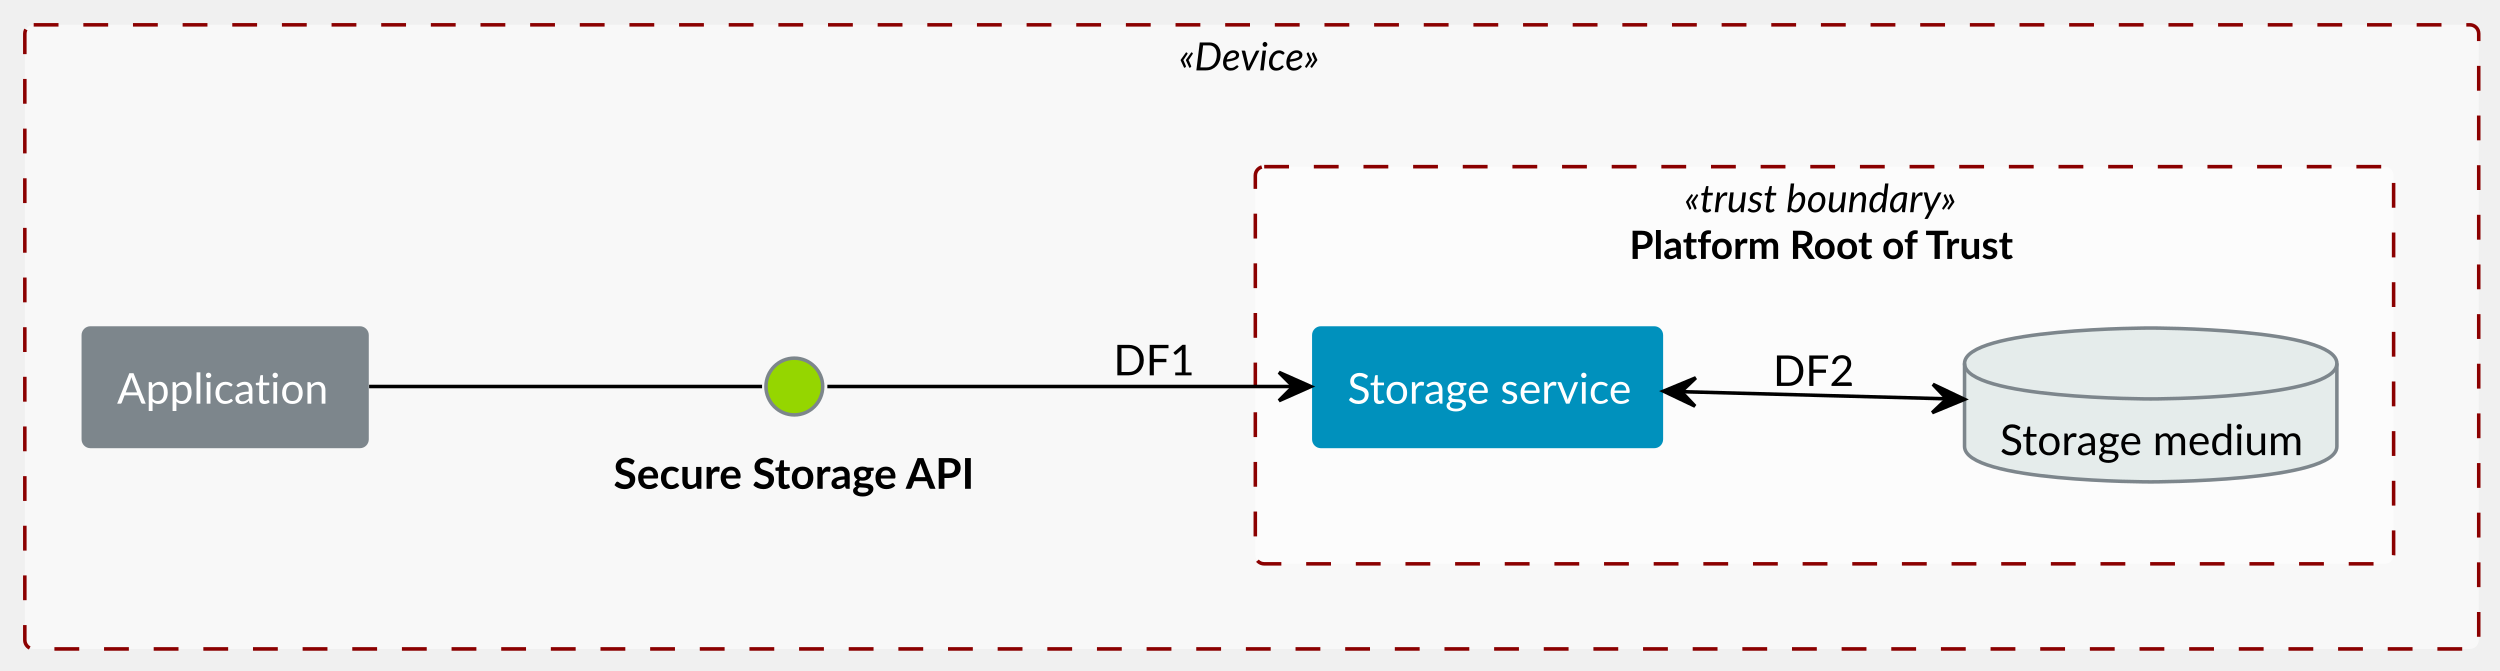
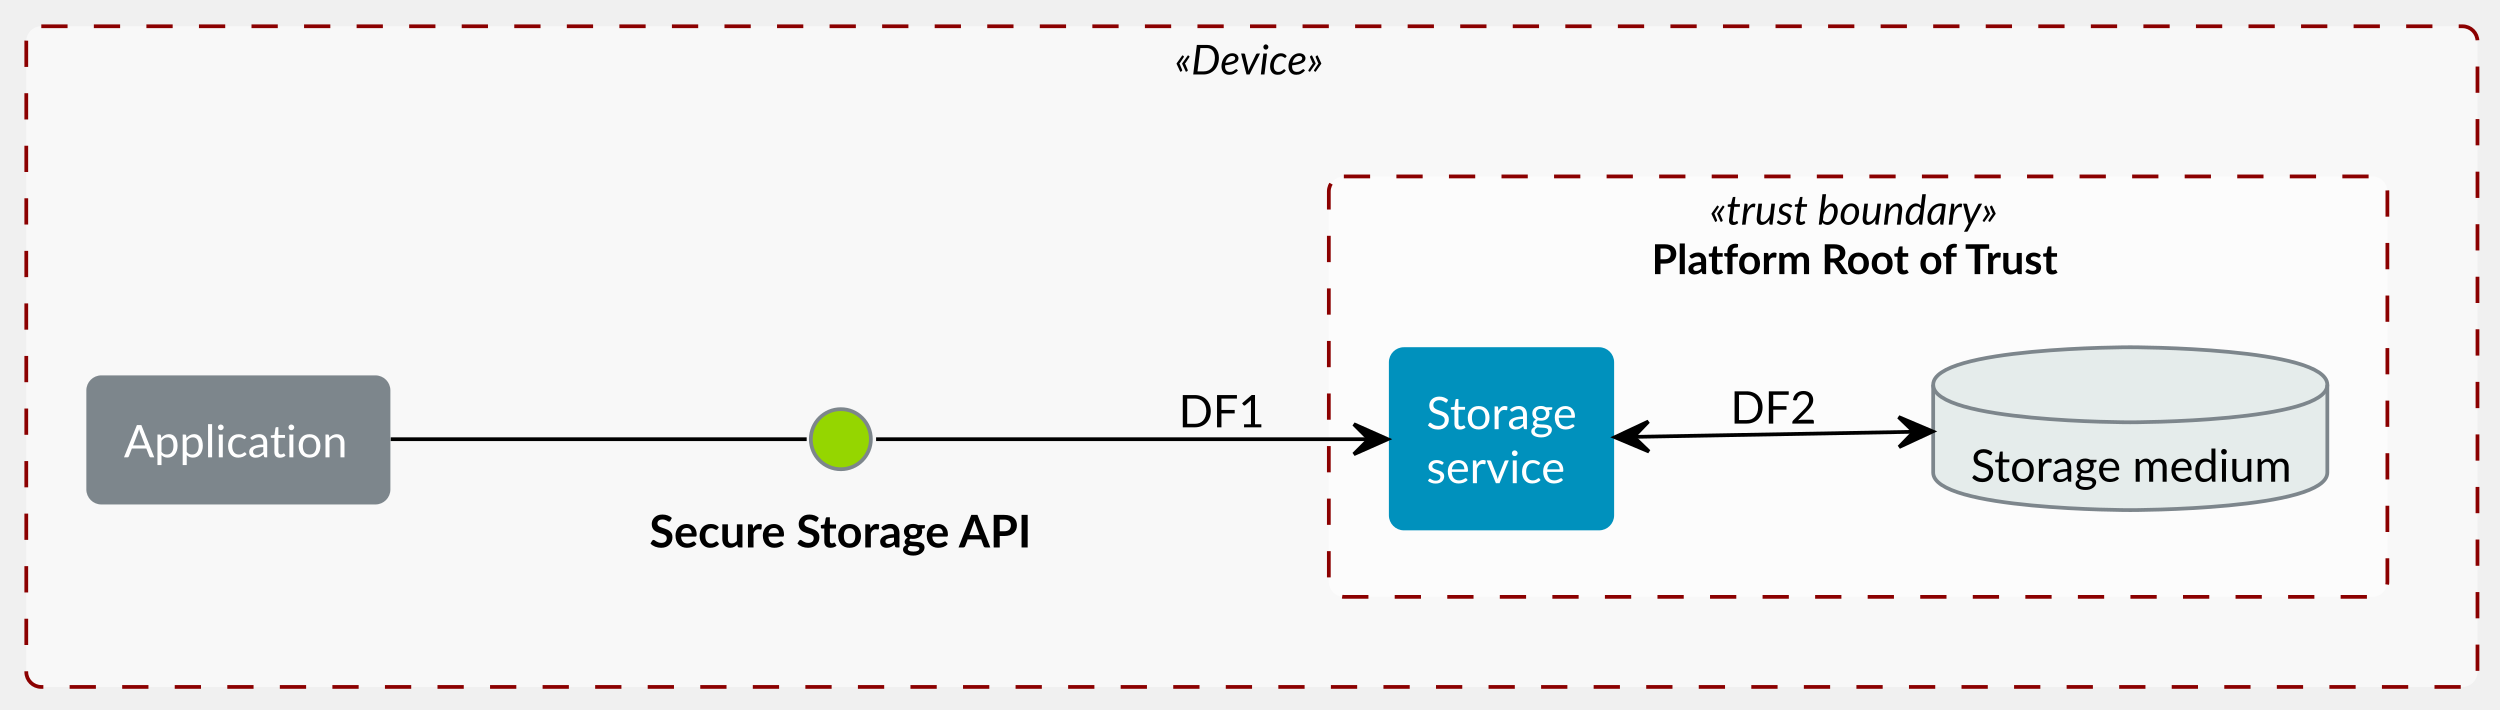
- <svg xmlns="http://www.w3.org/2000/svg" contentStyleType="text/css" height="189px" preserveAspectRatio="none" style="width:705px;height:189px;background:#FFFFFF55;" version="1.1" viewBox="0 0 705 189" width="705px" zoomAndPan="magnify">
+ <svg xmlns="http://www.w3.org/2000/svg" contentStyleType="text/css" height="189px" preserveAspectRatio="none" style="width:666px;height:189px;background:#FFFFFF55;" version="1.1" viewBox="0 0 666 189" width="666px" zoomAndPan="magnify">
  <defs />
  <g>
    <g id="cluster_##2">
-       <rect fill="#FFFFFF" fill-opacity="0.565" height="176" rx="2.5" ry="2.5" style="stroke:#8B0000;stroke-width:1.0;stroke-dasharray:7.0,7.0;" width="692" x="7" y="7" />
-       <text fill="#000000" font-family="Lato,sans-serif" font-size="11" font-style="italic" lengthAdjust="spacing" textLength="41" x="332.5" y="19.843">«Device»</text>
+       <rect fill="#FFFFFF" fill-opacity="0.565" height="176" rx="4" ry="4" style="stroke:#8B0000;stroke-width:1.0;stroke-dasharray:7.0,7.0;" width="653" x="7" y="7" />
+       <text fill="#000000" font-family="Lato,sans-serif" font-size="11" font-style="italic" lengthAdjust="spacing" textLength="41" x="313" y="19.843">«Device»</text>
    </g>
    <g id="cluster_Platform Root of Trust">
-       <rect fill="#FFFFFF" fill-opacity="0.565" height="112" rx="2.5" ry="2.5" style="stroke:#8B0000;stroke-width:1.0;stroke-dasharray:7.0,7.0;" width="321" x="354" y="47" />
-       <text fill="#000000" font-family="Lato,sans-serif" font-size="11" font-style="italic" lengthAdjust="spacing" textLength="79" x="475" y="59.843">«trust boundary»</text>
-       <text fill="#000000" font-family="Lato,sans-serif" font-size="11" font-weight="bold" lengthAdjust="spacing" textLength="110" x="459.5" y="73.027">Platform Root of Trust</text>
+       <rect fill="#FFFFFF" fill-opacity="0.565" height="112" rx="4" ry="4" style="stroke:#8B0000;stroke-width:1.0;stroke-dasharray:7.0,7.0;" width="282" x="354" y="47" />
+       <text fill="#000000" font-family="Lato,sans-serif" font-size="11" font-style="italic" lengthAdjust="spacing" textLength="79" x="455.5" y="59.843">«trust boundary»</text>
+       <text fill="#000000" font-family="Lato,sans-serif" font-size="11" font-weight="bold" lengthAdjust="spacing" textLength="110" x="440" y="73.027">Platform Root of Trust</text>
    </g>
    <g id="elem_caller">
-       <rect fill="#7D868C" height="34.392" rx="2.5" ry="2.5" style="stroke:#000000;stroke-width:0.0;" width="81" x="23" y="92" />
-       <text fill="#FFFFFF" font-family="Lato,sans-serif" font-size="12" lengthAdjust="spacing" textLength="61" x="33" y="113.838">Application</text>
+       <rect fill="#7D868C" height="34.392" rx="4" ry="4" style="stroke:#000000;stroke-width:0.0;" width="81" x="23" y="100" />
+       <text fill="#FFFFFF" font-family="Lato,sans-serif" font-size="12" lengthAdjust="spacing" textLength="61" x="33" y="121.838">Application</text>
    </g>
    <g id="elem_api">
-       <ellipse cx="224" cy="109" fill="#95D600" rx="8" ry="8" style="stroke:#7D868C;stroke-width:1.0;" />
-       <text fill="#000000" font-family="Lato,sans-serif" font-size="12" font-weight="bold" lengthAdjust="spacing" textLength="102" x="173" y="137.838">Secure Storage API</text>
+       <ellipse cx="224" cy="117" fill="#95D600" rx="8" ry="8" style="stroke:#7D868C;stroke-width:1.0;" />
+       <text fill="#000000" font-family="Lato,sans-serif" font-size="12" font-weight="bold" lengthAdjust="spacing" textLength="102" x="173" y="145.838">Secure Storage API</text>
    </g>
    <g id="elem_service">
-       <rect fill="#0091BD" height="34.392" rx="2.5" ry="2.5" style="stroke:#000000;stroke-width:0.0;" width="99" x="370" y="92" />
-       <text fill="#FFFFFF" font-family="Lato,sans-serif" font-size="12" lengthAdjust="spacing" textLength="79" x="380" y="113.838">Storage service</text>
+       <rect fill="#0091BD" height="48.784" rx="4" ry="4" style="stroke:#000000;stroke-width:0.0;" width="60" x="370" y="92.5" />
+       <text fill="#FFFFFF" font-family="Lato,sans-serif" font-size="12" lengthAdjust="spacing" textLength="40" x="380" y="114.338">Storage</text>
+       <text fill="#FFFFFF" font-family="Lato,sans-serif" font-size="12" lengthAdjust="spacing" textLength="37" x="380" y="128.73">service</text>
    </g>
    <g id="elem_store">
-       <path d="M554,102.5 C554,92.5 606.5,92.5 606.5,92.5 C606.5,92.5 659,92.5 659,102.5 L659,125.892 C659,135.892 606.5,135.892 606.5,135.892 C606.5,135.892 554,135.892 554,125.892 L554,102.5 " fill="#E5ECEB" style="stroke:#7D868C;stroke-width:1.0;" />
-       <path d="M554,102.5 C554,112.5 606.5,112.5 606.5,112.5 C606.5,112.5 659,112.5 659,102.5 " fill="none" style="stroke:#7D868C;stroke-width:1.0;" />
-       <text fill="#000000" font-family="Lato,sans-serif" font-size="12" lengthAdjust="spacing" textLength="85" x="564" y="128.338">Storage medium</text>
+       <path d="M515,102.5 C515,92.5 567.5,92.5 567.5,92.5 C567.5,92.5 620,92.5 620,102.5 L620,125.892 C620,135.892 567.5,135.892 567.5,135.892 C567.5,135.892 515,135.892 515,125.892 L515,102.5 " fill="#E5ECEB" style="stroke:#7D868C;stroke-width:1.0;" />
+       <path d="M515,102.5 C515,112.5 567.5,112.5 567.5,112.5 C567.5,112.5 620,112.5 620,102.5 " fill="none" style="stroke:#7D868C;stroke-width:1.0;" />
+       <text fill="#000000" font-family="Lato,sans-serif" font-size="12" lengthAdjust="spacing" textLength="85" x="525" y="128.338">Storage medium</text>
    </g>
    <g id="link_caller_api">
-       <path d="M104.09,109 C141.5,109 194.8,109 214.9,109 " fill="none" id="caller-api" style="stroke:#000000;stroke-width:1.0;" />
+       <path d="M104.09,117 C141.5,117 194.8,117 214.9,117 " fill="none" id="caller-api" style="stroke:#000000;stroke-width:1.0;" />
    </g>
    <g id="link_api_service">
-       <path d="M233.31,109 C255.6,109 318.13,109 364.4,109 " fill="none" id="api-to-service" style="stroke:#000000;stroke-width:1.0;" />
-       <polygon fill="#000000" points="369.67,109,360.67,105,364.67,109,360.67,113,369.67,109" style="stroke:#000000;stroke-width:1.0;" />
-       <text fill="#000000" font-family="Lato,sans-serif" font-size="12" lengthAdjust="spacing" textLength="23" x="314" y="105.838">DF1</text>
+       <path d="M233.39,117 C256.7,117 323.21,117 364.51,117 " fill="none" id="api-to-service" style="stroke:#000000;stroke-width:1.0;" />
+       <polygon fill="#000000" points="369.66,117,360.66,113,364.66,117,360.66,121,369.66,117" style="stroke:#000000;stroke-width:1.0;" />
+       <text fill="#000000" font-family="Lato,sans-serif" font-size="12" lengthAdjust="spacing" textLength="23" x="314" y="113.838">DF1</text>
    </g>
    <g id="link_service_store">
-       <path d="M474.39,110.46 C497.81,111.09 525.27,111.83 548.98,112.47 " fill="none" id="service-store" style="stroke:#000000;stroke-width:1.0;" />
-       <polygon fill="#000000" points="553.98,112.61,545.086,108.38,548.982,112.481,544.88,116.377,553.98,112.61" style="stroke:#000000;stroke-width:1.0;" />
-       <polygon fill="#000000" points="469.11,110.31,478.004,114.54,474.108,110.439,478.21,106.543,469.11,110.31" style="stroke:#000000;stroke-width:1.0;" />
-       <text fill="#000000" font-family="Lato,sans-serif" font-size="12" lengthAdjust="spacing" textLength="23" x="500" y="108.838">DF2</text>
+       <path d="M435.28,116.38 C456.73,115.99 484.89,115.48 509.63,115.03 " fill="none" id="service-store" style="stroke:#000000;stroke-width:1.0;" />
+       <polygon fill="#000000" points="514.85,114.94,505.783,111.095,509.851,115.026,505.92,119.094,514.85,114.94" style="stroke:#000000;stroke-width:1.0;" />
+       <polygon fill="#000000" points="430.21,116.47,439.288,120.289,435.209,116.37,439.128,112.291,430.21,116.47" style="stroke:#000000;stroke-width:1.0;" />
+       <text fill="#000000" font-family="Lato,sans-serif" font-size="12" lengthAdjust="spacing" textLength="23" x="461" y="112.838">DF2</text>
    </g>
  </g>
</svg>
